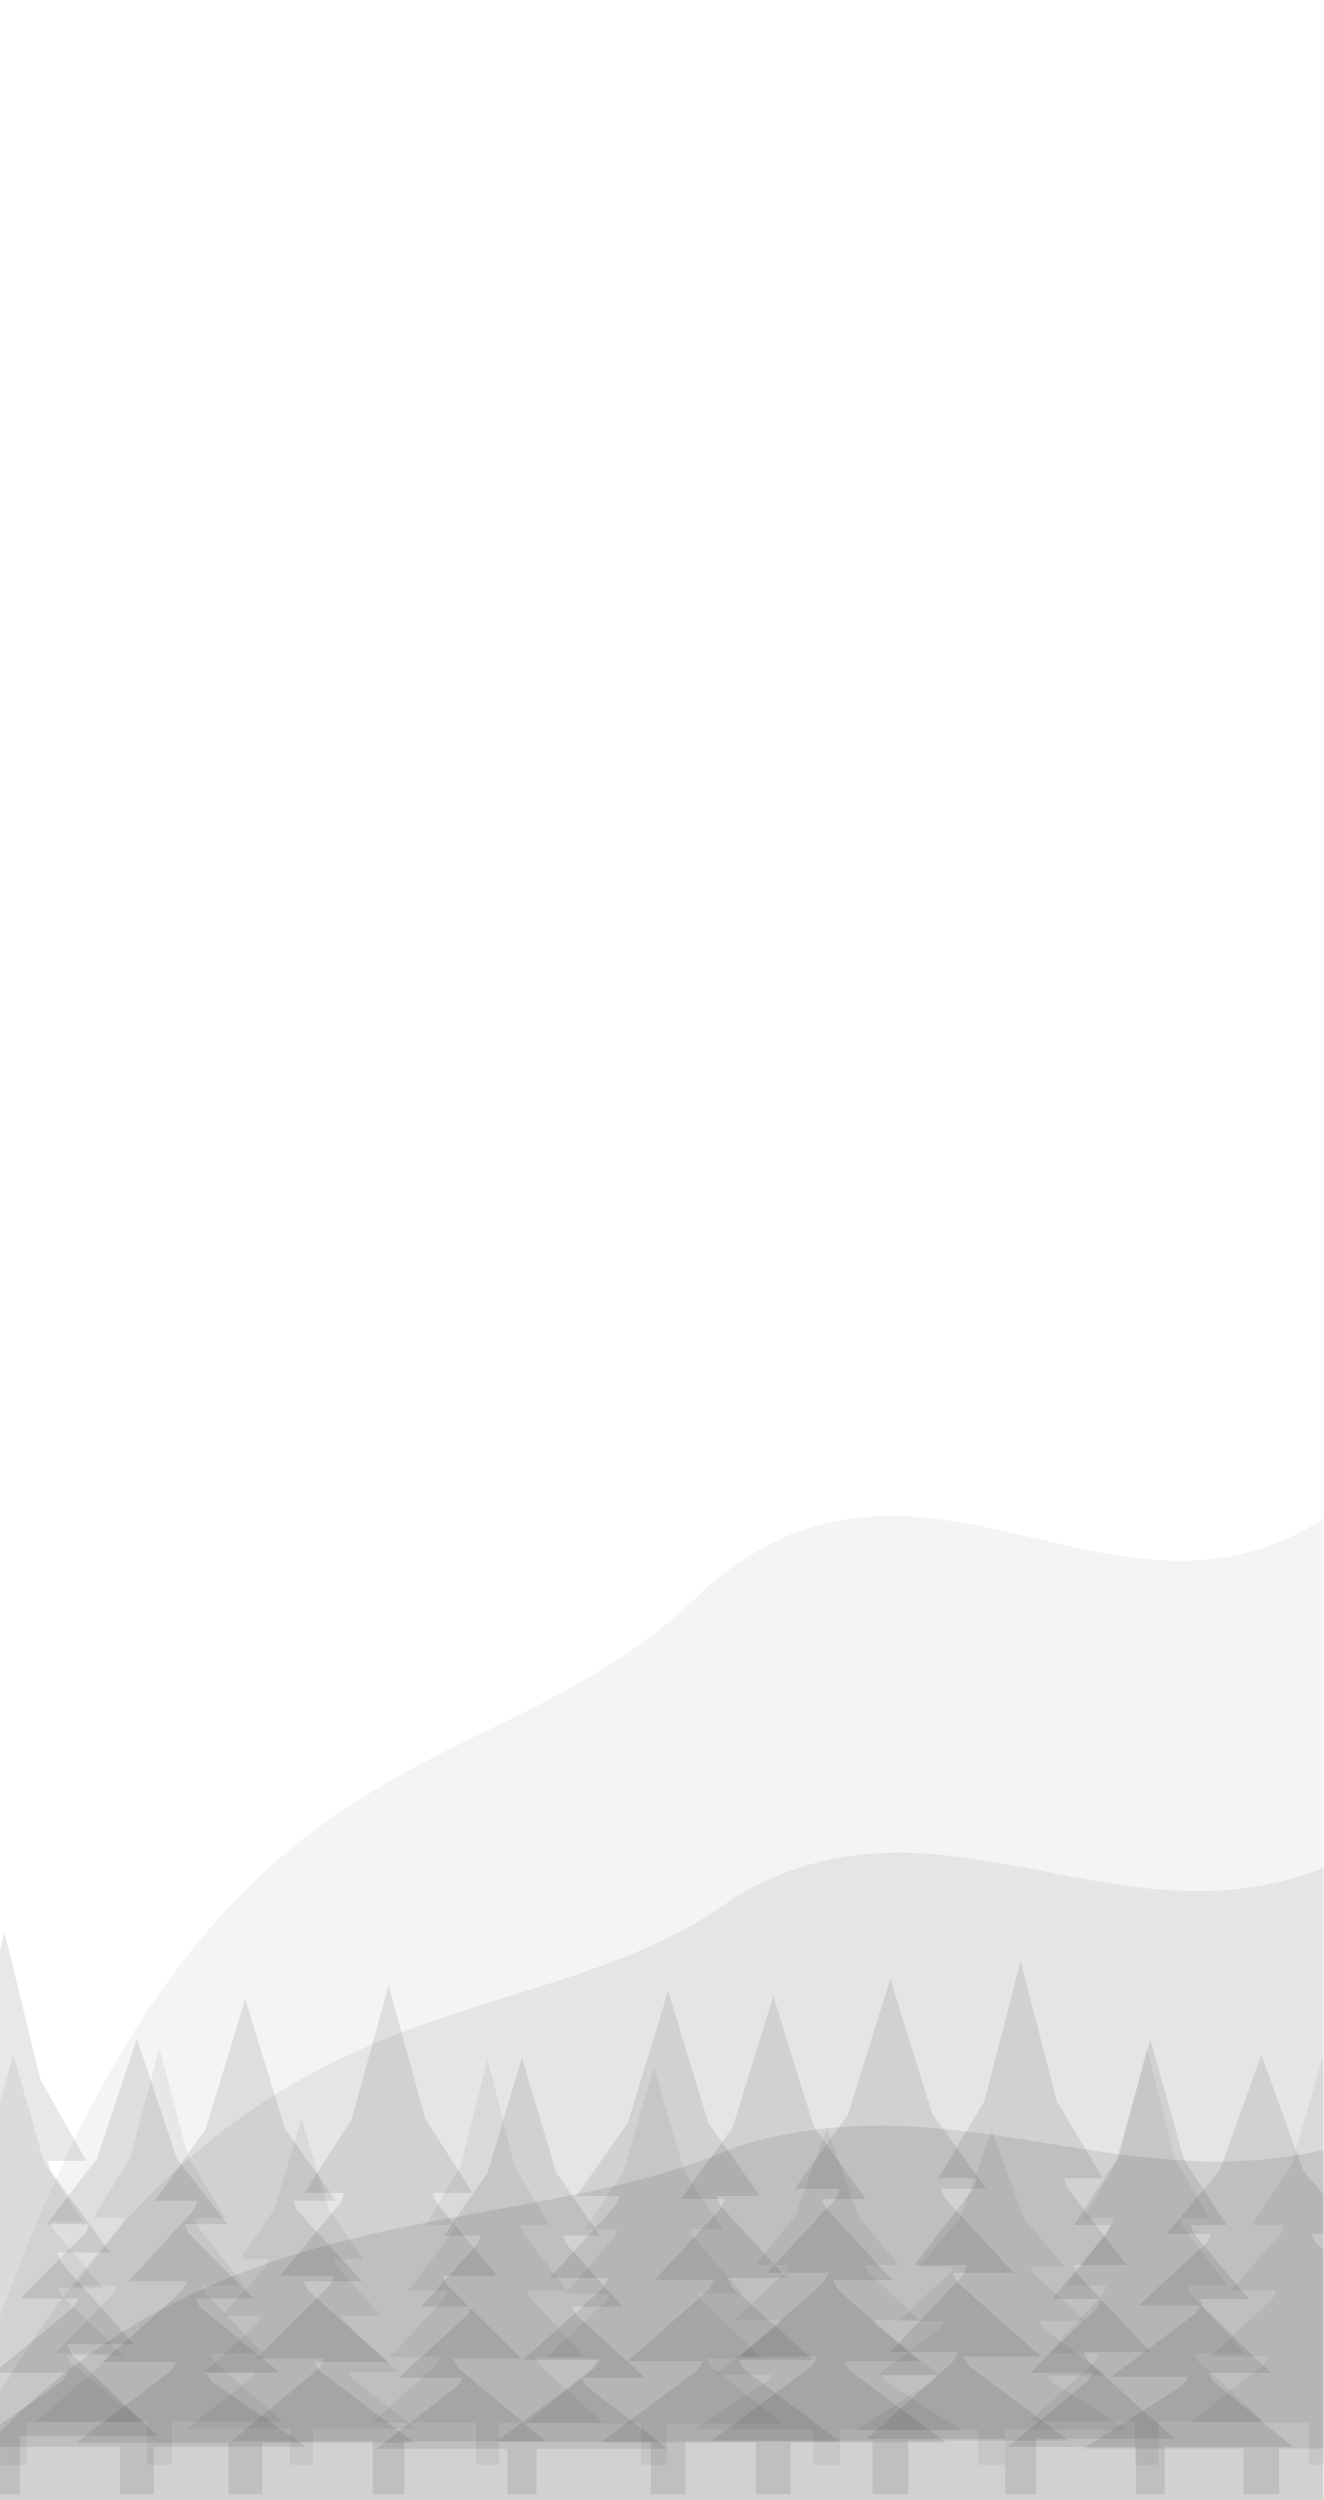
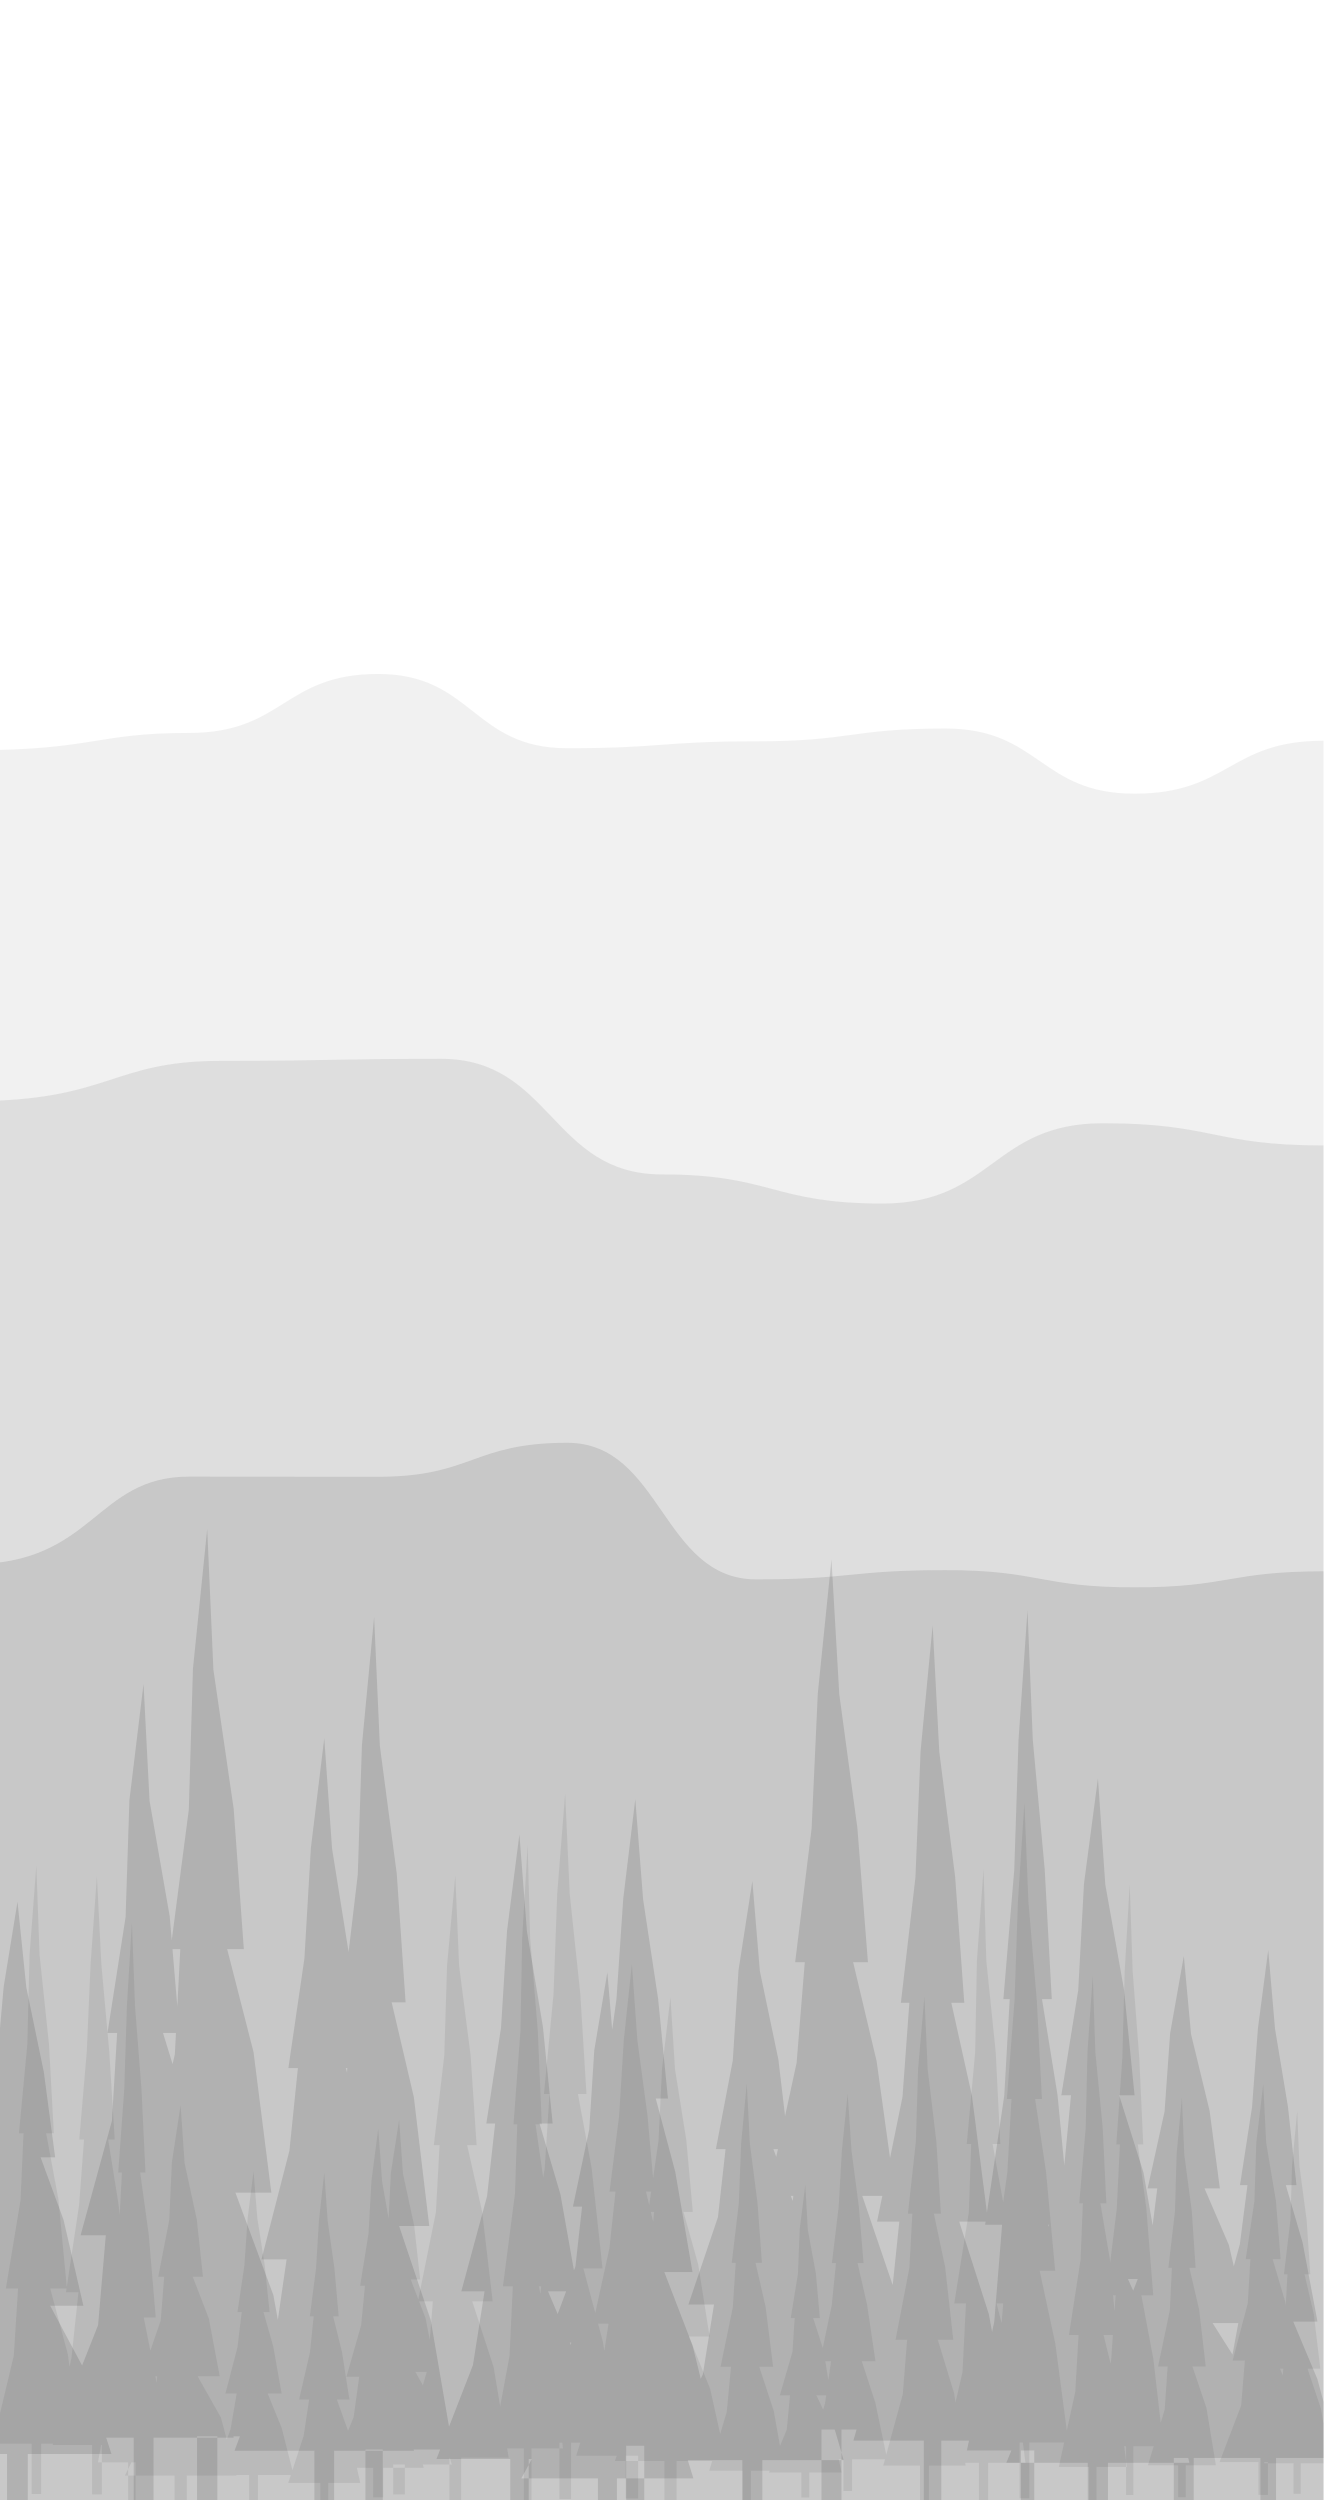
<svg xmlns="http://www.w3.org/2000/svg" viewBox="0 0 900 1700" width="900" height="1700" preserveAspectRatio="xMidYMax slice">
-   <path d="M -40,1700 C 120,1140 320,1240 480,1080 C 640,940 780,1160 940,1000 L 940,1700 Z" fill="#161616" fill-opacity="0.05" />
-   <path d="M -40,1700 C 150,1320 350,1400 500,1290 C 650,1200 780,1350 940,1250 L 940,1700 Z" fill="#161616" fill-opacity="0.07" />
-   <path d="M -40,1700 C 130,1480 340,1530 500,1460 C 660,1410 780,1510 940,1450 L 940,1700 Z" fill="#161616" fill-opacity="0.09" />
-   <g fill="#161616" fill-opacity="0.06">
-     <path d="M 0.3,1676.0 L 18.0,1676.0 L 18.0,1647.0 L 0.3,1647.0 Z M -79.1,1647.0 L -29.7,1606.6 L 9.1,1533.3 L 48.0,1606.6 L 97.4,1647.0 Z M -65.4,1601.5 L -23.7,1561.1 L 9.1,1487.8 L 41.9,1561.1 L 83.7,1601.5 Z M -51.7,1556.0 L -17.6,1515.6 L 9.1,1442.3 L 35.9,1515.6 L 70.0,1556.0 Z M -38.1,1510.5 L -11.6,1470.2 L 9.1,1396.8 L 29.9,1470.2 L 56.3,1510.5 Z" />
-     <path d="M 100.0,1676.0 L 116.8,1676.0 L 116.8,1646.6 L 100.0,1646.6 Z M 24.6,1646.6 L 71.5,1605.6 L 108.4,1531.2 L 145.2,1605.6 L 192.2,1646.6 Z M 37.6,1600.4 L 77.2,1559.5 L 108.4,1485.1 L 139.5,1559.5 L 179.2,1600.4 Z M 50.6,1554.3 L 82.9,1513.3 L 108.4,1438.9 L 133.8,1513.3 L 166.2,1554.3 Z M 63.5,1508.1 L 88.6,1467.2 L 108.4,1392.8 L 128.1,1467.2 L 153.2,1508.1 Z" />
-     <path d="M 197.2,1676.0 L 212.8,1676.0 L 212.8,1651.5 L 197.2,1651.5 Z M 127.0,1651.5 L 170.7,1617.4 L 205.0,1555.4 L 239.3,1617.4 L 283.0,1651.5 Z M 139.1,1613.1 L 176.0,1579.0 L 205.0,1517.0 L 234.0,1579.0 L 270.9,1613.1 Z M 151.2,1574.6 L 181.3,1540.6 L 205.0,1478.6 L 228.7,1540.6 L 258.8,1574.6 Z M 163.3,1536.2 L 186.7,1502.1 L 205.0,1440.2 L 223.4,1502.1 L 246.7,1536.2 Z" />
-     <path d="M 323.7,1676.0 L 339.4,1676.0 L 339.4,1647.4 L 323.7,1647.4 Z M 253.2,1647.4 L 297.1,1607.6 L 331.6,1535.3 L 366.0,1607.6 L 409.9,1647.4 Z M 265.4,1602.6 L 302.4,1562.8 L 331.6,1490.5 L 360.7,1562.8 L 397.8,1602.6 Z M 277.5,1557.7 L 307.8,1518.0 L 331.6,1445.6 L 355.4,1518.0 L 385.6,1557.7 Z M 289.7,1512.9 L 313.1,1473.1 L 331.6,1400.8 L 350.0,1473.1 L 373.5,1512.9 Z" />
-     <path d="M 435.9,1676.0 L 453.4,1676.0 L 453.4,1647.9 L 435.9,1647.9 Z M 357.3,1647.9 L 406.2,1608.8 L 444.7,1537.7 L 483.1,1608.8 L 532.1,1647.9 Z M 370.8,1603.8 L 412.2,1564.7 L 444.7,1493.7 L 477.2,1564.7 L 518.6,1603.8 Z M 384.4,1559.8 L 418.1,1520.7 L 444.7,1449.6 L 471.2,1520.7 L 505.0,1559.8 Z M 397.9,1515.7 L 424.1,1476.6 L 444.7,1405.6 L 465.3,1476.6 L 491.5,1515.7 Z" />
-     <path d="M 553.2,1676.0 L 571.4,1676.0 L 571.4,1652.2 L 553.2,1652.2 Z M 471.6,1652.2 L 522.4,1619.0 L 562.3,1558.8 L 602.2,1619.0 L 653.0,1652.2 Z M 485.7,1614.8 L 528.6,1581.7 L 562.3,1521.5 L 596.0,1581.7 L 638.9,1614.8 Z M 499.7,1577.5 L 534.8,1544.4 L 562.3,1484.1 L 589.8,1544.4 L 624.9,1577.5 Z M 513.8,1540.1 L 540.9,1507.0 L 562.3,1446.8 L 583.6,1507.0 L 610.8,1540.1 Z" />
-     <path d="M 665.2,1676.0 L 683.6,1676.0 L 683.6,1652.4 L 665.2,1652.4 Z M 582.1,1652.4 L 633.8,1619.5 L 674.4,1559.7 L 715.0,1619.5 L 766.8,1652.4 Z M 596.4,1615.3 L 640.1,1582.5 L 674.4,1522.7 L 708.7,1582.5 L 752.4,1615.3 Z M 610.7,1578.3 L 646.4,1545.4 L 674.4,1485.7 L 702.4,1545.4 L 738.1,1578.3 Z M 625.0,1541.2 L 652.7,1508.4 L 674.4,1448.6 L 696.1,1508.4 L 723.8,1541.2 Z" />
-     <path d="M 771.8,1676.0 L 787.7,1676.0 L 787.7,1646.5 L 771.8,1646.5 Z M 700.4,1646.5 L 744.9,1605.6 L 779.8,1531.1 L 814.7,1605.6 L 859.1,1646.5 Z M 712.7,1600.4 L 750.3,1559.4 L 779.8,1485.0 L 809.2,1559.4 L 846.8,1600.4 Z M 725.0,1554.2 L 755.7,1513.3 L 779.8,1438.8 L 803.8,1513.3 L 834.5,1554.2 Z M 737.3,1508.1 L 761.1,1467.1 L 779.8,1392.6 L 798.4,1467.1 L 822.2,1508.1 Z" />
-     <path d="M 890.1,1676.0 L 908.0,1676.0 L 908.0,1647.4 L 890.1,1647.4 Z M 809.4,1647.4 L 859.6,1607.6 L 899.0,1535.2 L 938.5,1607.6 L 988.7,1647.4 Z M 823.3,1602.5 L 865.7,1562.7 L 899.0,1490.3 L 932.4,1562.7 L 974.8,1602.5 Z M 837.2,1557.6 L 871.8,1517.8 L 899.0,1445.5 L 926.2,1517.8 L 960.9,1557.6 Z M 851.1,1512.8 L 877.9,1473.0 L 899.0,1400.6 L 920.1,1473.0 L 947.0,1512.8 Z" />
-   </g>
-   <g fill="#161616" fill-opacity="0.1">
-     <path d="M -7.4,1696.0 L 13.4,1696.0 L 13.4,1656.3 L -7.4,1656.3 Z M -101.0,1656.3 L -42.8,1601.0 L 3.0,1500.5 L 48.8,1601.0 L 107.0,1656.3 Z M -84.9,1594.0 L -35.7,1538.7 L 3.0,1438.3 L 41.7,1538.7 L 90.9,1594.0 Z M -68.8,1531.7 L -28.6,1476.4 L 3.0,1376.0 L 34.6,1476.4 L 74.8,1531.7 Z M -52.7,1469.4 L -21.5,1414.1 L 3.0,1313.7 L 27.5,1414.1 L 58.7,1469.4 Z" />
-     <path d="M 81.6,1696.0 L 104.6,1696.0 L 104.6,1663.8 L 81.6,1663.8 Z M -21.9,1663.8 L 42.5,1619.1 L 93.1,1537.8 L 143.7,1619.1 L 208.1,1663.8 Z M -4.1,1613.4 L 50.3,1568.7 L 93.1,1487.3 L 135.9,1568.7 L 190.3,1613.4 Z M 13.7,1563.0 L 58.2,1518.2 L 93.1,1436.9 L 128.0,1518.2 L 172.5,1563.0 Z M 31.6,1512.5 L 66.0,1467.8 L 93.1,1386.5 L 120.2,1467.8 L 154.6,1512.5 Z" />
-     <path d="M 155.3,1696.0 L 178.3,1696.0 L 178.3,1661.0 L 155.3,1661.0 Z M 51.9,1661.0 L 116.3,1612.3 L 166.8,1523.9 L 217.4,1612.3 L 281.7,1661.0 Z M 69.7,1606.2 L 124.1,1557.5 L 166.8,1469.0 L 209.5,1557.5 L 263.9,1606.2 Z M 87.5,1551.3 L 131.9,1502.6 L 166.8,1414.2 L 201.7,1502.6 L 246.1,1551.3 Z M 105.3,1496.5 L 139.8,1447.8 L 166.8,1359.3 L 193.9,1447.8 L 228.3,1496.5 Z" />
-     <path d="M 253.5,1696.0 L 274.9,1696.0 L 274.9,1660.1 L 253.5,1660.1 Z M 157.4,1660.1 L 217.2,1610.1 L 264.2,1519.3 L 311.2,1610.1 L 371.1,1660.1 Z M 173.9,1603.8 L 224.5,1553.8 L 264.2,1463.0 L 303.9,1553.8 L 354.5,1603.8 Z M 190.5,1547.5 L 231.8,1497.5 L 264.2,1406.7 L 296.6,1497.5 L 337.9,1547.5 Z M 207.0,1491.2 L 239.1,1441.2 L 264.2,1350.4 L 289.4,1441.2 L 321.4,1491.2 Z" />
-     <path d="M 345.0,1696.0 L 364.8,1696.0 L 364.8,1665.2 L 345.0,1665.2 Z M 255.8,1665.2 L 311.3,1622.3 L 354.9,1544.4 L 398.5,1622.3 L 453.9,1665.2 Z M 271.2,1616.8 L 318.0,1574.0 L 354.9,1496.0 L 391.7,1574.0 L 438.6,1616.8 Z M 286.5,1568.5 L 324.8,1525.7 L 354.9,1447.7 L 384.9,1525.7 L 423.2,1568.5 Z M 301.9,1520.2 L 331.6,1477.3 L 354.9,1399.4 L 378.2,1477.3 L 407.9,1520.2 Z" />
-     <path d="M 442.6,1696.0 L 466.0,1696.0 L 466.0,1660.4 L 442.6,1660.4 Z M 337.4,1660.4 L 402.9,1611.0 L 454.3,1521.2 L 505.7,1611.0 L 571.1,1660.4 Z M 355.5,1604.7 L 410.8,1555.3 L 454.3,1465.4 L 497.7,1555.3 L 553.0,1604.7 Z M 373.7,1549.0 L 418.8,1499.6 L 454.3,1409.7 L 489.7,1499.6 L 534.9,1549.0 Z M 391.8,1493.3 L 426.8,1443.9 L 454.3,1354.0 L 481.8,1443.9 L 516.8,1493.3 Z" />
-     <path d="M 514.1,1696.0 L 537.6,1696.0 L 537.6,1660.8 L 514.1,1660.8 Z M 408.5,1660.8 L 474.3,1611.9 L 525.9,1522.9 L 577.5,1611.9 L 643.2,1660.8 Z M 426.7,1605.6 L 482.3,1556.7 L 525.9,1467.7 L 569.5,1556.7 L 625.0,1605.6 Z M 444.9,1550.5 L 490.3,1501.5 L 525.9,1412.6 L 561.5,1501.5 L 606.8,1550.5 Z M 463.1,1495.3 L 498.3,1446.4 L 525.9,1357.4 L 553.5,1446.4 L 588.7,1495.3 Z" />
-     <path d="M 593.3,1696.0 L 617.6,1696.0 L 617.6,1659.6 L 593.3,1659.6 Z M 484.0,1659.6 L 552.0,1608.9 L 605.4,1516.8 L 658.8,1608.9 L 726.8,1659.6 Z M 502.8,1602.5 L 560.3,1551.8 L 605.4,1459.7 L 650.6,1551.8 L 708.0,1602.5 Z M 521.6,1545.4 L 568.6,1494.7 L 605.4,1402.6 L 642.3,1494.7 L 689.2,1545.4 Z M 540.5,1488.3 L 576.8,1437.6 L 605.4,1345.6 L 634.0,1437.6 L 670.4,1488.3 Z" />
-     <path d="M 683.5,1696.0 L 704.5,1696.0 L 704.5,1658.3 L 683.5,1658.3 Z M 589.4,1658.3 L 648.0,1605.9 L 694.0,1510.7 L 740.1,1605.9 L 798.7,1658.3 Z M 605.6,1599.3 L 655.1,1546.9 L 694.0,1451.7 L 732.9,1546.9 L 782.4,1599.3 Z M 621.8,1540.2 L 662.2,1487.9 L 694.0,1392.6 L 725.8,1487.9 L 766.2,1540.2 Z M 638.0,1481.2 L 669.4,1428.8 L 694.0,1333.6 L 718.6,1428.8 L 750.0,1481.2 Z" />
-     <path d="M 772.6,1696.0 L 792.0,1696.0 L 792.0,1663.9 L 772.6,1663.9 Z M 685.3,1663.9 L 739.6,1619.3 L 782.3,1538.1 L 824.9,1619.3 L 879.2,1663.9 Z M 700.3,1613.6 L 746.2,1569.0 L 782.3,1487.8 L 818.3,1569.0 L 864.2,1613.6 Z M 715.3,1563.3 L 752.8,1518.7 L 782.3,1437.5 L 811.7,1518.7 L 849.2,1563.3 Z M 730.4,1513.0 L 759.4,1468.4 L 782.3,1387.2 L 805.1,1468.4 L 834.1,1513.0 Z" />
-     <path d="M 845.6,1696.0 L 869.8,1696.0 L 869.8,1665.0 L 845.6,1665.0 Z M 736.8,1665.0 L 804.5,1621.8 L 857.7,1543.4 L 910.9,1621.8 L 978.6,1665.0 Z M 755.6,1616.3 L 812.8,1573.2 L 857.7,1494.8 L 902.7,1573.2 L 959.9,1616.3 Z M 774.3,1567.7 L 821.0,1524.6 L 857.7,1446.1 L 894.4,1524.6 L 941.1,1567.7 Z M 793.1,1519.1 L 829.3,1476.0 L 857.7,1397.5 L 886.2,1476.0 L 922.4,1519.1 Z" />
-   </g>
+   <path d="M -20,1720.0 L -20,510.2 C 64.3,510.2 64.3,498.4 128.6,498.4 C 192.9,498.4 192.9,458.3 257.1,458.3 C 321.4,458.3 321.4,508.8 385.7,508.8 C 450.0,508.8 450.0,504.1 514.3,504.1 C 578.6,504.1 578.6,495.4 642.9,495.4 C 707.1,495.4 707.1,539.7 771.4,539.7 C 835.7,539.7 835.7,503.7 900.0,503.7 L 920.0,1720.0 Z" fill="#161616" fill-opacity="0.06" />
+   <path d="M -20,1720.0 L -20,748.8 C 75.0,748.8 75.0,721.4 150.0,721.4 C 225.0,721.4 225.0,720.0 300.0,720.0 C 375.0,720.0 375.0,798.6 450.0,798.6 C 525.0,798.6 525.0,818.4 600.0,818.4 C 675.0,818.4 675.0,763.8 750.0,763.8 C 825.0,763.8 825.0,778.9 900.0,778.9 L 920.0,1720.0 Z" fill="#161616" fill-opacity="0.085" />
+   <path d="M -20,1720.0 L -20,1063.7 C 64.3,1063.7 64.3,1004.1 128.6,1004.1 C 192.9,1004.1 192.9,1004.2 257.1,1004.2 C 321.4,1004.2 321.4,981.1 385.7,981.1 C 450.0,981.1 450.0,1074.0 514.3,1074.0 C 578.6,1074.0 578.6,1067.7 642.9,1067.7 C 707.1,1067.7 707.1,1079.4 771.4,1079.4 C 835.7,1079.4 835.7,1068.5 900.0,1068.5 L 920.0,1720.0 Z" fill="#161616" fill-opacity="0.11" />
+   <path d="M 21.5,1695.9 L 28.0,1695.9 L 28.0,1661.7 L 21.5,1661.7 Z M -4.9,1661.7 L 9.4,1601.8 L 13.3,1540.1 L 24.7,1479.7 L 30.1,1541.1 L 46.1,1600.8 L 54.4,1661.7 Z M 4.0,1556.2 L 14.0,1495.9 L 16.7,1434.7 L 24.7,1374.2 L 28.5,1435.2 L 39.7,1495.4 L 45.5,1556.2 Z M 12.9,1450.6 L 18.6,1390.1 L 20.1,1329.3 L 24.7,1268.6 L 26.9,1329.4 L 33.3,1389.9 L 36.6,1450.6 Z M 62.6,1696.2 L 69.3,1696.2 L 69.3,1662.6 L 62.6,1662.6 Z M 35.9,1662.6 L 48.6,1603.4 L 55.0,1543.1 L 65.9,1483.5 L 73.3,1543.7 L 86.9,1602.8 L 96.0,1662.6 Z M 44.9,1558.7 L 53.8,1499.3 L 58.3,1439.3 L 65.9,1379.6 L 71.1,1439.6 L 80.6,1499.0 L 87.0,1558.7 Z M 53.9,1454.9 L 59.0,1395.2 L 61.6,1335.4 L 65.9,1275.8 L 68.9,1335.5 L 74.3,1395.1 L 78.0,1454.9 Z M 87.1,1706.3 L 92.2,1706.3 L 92.2,1674.4 L 87.1,1674.4 Z M 66.6,1674.4 L 76.8,1618.1 L 81.1,1561.0 L 89.7,1504.5 L 94.9,1561.5 L 106.0,1617.6 L 112.8,1674.4 Z M 73.5,1575.9 L 80.7,1519.4 L 83.7,1462.6 L 89.7,1406.0 L 93.3,1462.8 L 101.1,1519.2 L 105.9,1575.9 Z M 80.4,1477.3 L 84.5,1420.8 L 86.3,1364.1 L 89.7,1307.5 L 91.8,1364.2 L 96.2,1420.7 L 98.9,1477.3 Z M 118.7,1705.3 L 127.0,1705.3 L 127.0,1683.4 L 118.7,1683.4 Z M 84.9,1683.4 L 103.3,1646.4 L 108.2,1605.0 L 122.8,1566.8 L 129.7,1607.6 L 150.2,1643.9 L 160.8,1683.4 Z M 96.3,1615.8 L 109.3,1577.9 L 112.5,1537.7 L 122.8,1499.2 L 127.5,1539.0 L 142.0,1576.6 L 149.4,1615.8 Z M 107.6,1548.2 L 115.1,1509.6 L 116.9,1470.3 L 122.8,1431.6 L 125.5,1470.8 L 133.8,1509.2 L 138.0,1548.2 Z M 169.4,1701.0 L 175.4,1701.0 L 175.4,1683.0 L 169.4,1683.0 Z M 145.1,1683.0 L 156.8,1651.9 L 162.4,1619.0 L 172.4,1587.4 L 178.9,1620.0 L 191.5,1650.9 L 199.7,1683.0 Z M 153.3,1627.6 L 161.5,1596.1 L 165.4,1563.7 L 172.4,1532.0 L 176.9,1564.2 L 185.8,1595.6 L 191.5,1627.6 Z M 161.5,1572.2 L 166.2,1540.4 L 168.4,1508.4 L 172.4,1476.6 L 175.0,1508.6 L 180.0,1540.3 L 183.3,1572.2 Z M 217.8,1706.7 L 223.2,1706.7 L 223.2,1688.4 L 217.8,1688.4 Z M 196.0,1688.4 L 206.5,1656.4 L 211.5,1623.1 L 220.5,1590.7 L 226.3,1623.9 L 237.6,1655.6 L 245.0,1688.4 Z M 203.4,1631.7 L 210.8,1599.5 L 214.2,1566.5 L 220.5,1534.1 L 224.5,1566.9 L 232.5,1599.1 L 237.6,1631.7 Z M 210.7,1575.1 L 214.9,1542.6 L 216.9,1509.9 L 220.5,1477.4 L 222.8,1510.1 L 227.4,1542.5 L 230.3,1575.1 Z M 253.8,1698.2 L 260.6,1698.2 L 260.6,1678.1 L 253.8,1678.1 Z M 226.4,1678.1 L 240.5,1643.6 L 245.6,1606.5 L 257.2,1571.3 L 263.7,1608.0 L 279.1,1642.1 L 288.1,1678.1 Z M 235.6,1616.2 L 245.6,1581.1 L 249.1,1544.8 L 257.2,1509.4 L 261.7,1545.6 L 272.6,1580.4 L 278.8,1616.2 Z M 244.9,1554.3 L 250.6,1518.8 L 252.6,1483.0 L 257.2,1447.5 L 259.8,1483.3 L 266.0,1518.6 L 269.6,1554.3 Z M 267.4,1696.2 L 275.3,1696.2 L 275.3,1675.9 L 267.4,1675.9 Z M 235.5,1675.9 L 252.7,1641.4 L 257.6,1602.9 L 271.4,1567.4 L 278.2,1605.3 L 297.1,1639.1 L 307.2,1675.9 Z M 246.3,1612.9 L 258.4,1577.7 L 261.7,1540.3 L 271.4,1504.5 L 276.0,1541.5 L 289.4,1576.5 L 296.5,1612.9 Z M 257.0,1550.0 L 264.0,1514.2 L 265.8,1477.6 L 271.4,1441.6 L 274.0,1478.0 L 281.7,1513.8 L 285.7,1550.0 Z M 305.6,1705.6 L 313.6,1705.6 L 313.6,1671.2 L 305.6,1671.2 Z M 273.3,1671.2 L 290.7,1611.2 L 295.6,1548.7 L 309.6,1488.0 L 316.3,1550.1 L 335.7,1609.8 L 345.9,1671.2 Z M 284.2,1564.9 L 296.4,1504.4 L 299.8,1442.6 L 309.6,1381.8 L 314.2,1443.4 L 327.8,1503.7 L 335.0,1564.9 Z M 295.0,1458.7 L 302.1,1397.8 L 304.0,1336.5 L 309.6,1275.5 L 312.2,1336.8 L 320.0,1397.6 L 324.1,1458.7 Z M 356.2,1700.6 L 361.4,1700.6 L 361.4,1664.9 L 356.2,1664.9 Z M 334.8,1664.9 L 346.5,1602.0 L 349.5,1538.1 L 358.8,1474.9 L 363.1,1538.7 L 376.1,1601.4 L 382.8,1664.9 Z M 342.0,1554.7 L 350.2,1491.6 L 352.3,1428.0 L 358.8,1364.7 L 361.8,1428.3 L 370.9,1491.3 L 375.6,1554.7 Z M 349.2,1444.5 L 353.9,1381.2 L 355.1,1317.8 L 358.8,1254.5 L 360.5,1317.9 L 365.7,1381.1 L 368.4,1444.5 Z M 380.4,1699.4 L 388.3,1699.4 L 388.3,1661.0 L 380.4,1661.0 Z M 348.1,1661.0 L 364.4,1593.6 L 370.8,1524.5 L 384.3,1456.6 L 392.2,1525.5 L 410.0,1592.6 L 420.5,1661.0 Z M 359.0,1542.5 L 370.4,1474.7 L 374.8,1406.1 L 384.3,1338.1 L 389.8,1406.6 L 402.3,1474.2 L 409.7,1542.5 Z M 369.9,1423.9 L 376.4,1355.9 L 378.9,1287.7 L 384.3,1219.6 L 387.4,1287.8 L 394.6,1355.8 L 398.8,1423.9 Z M 425.5,1699.0 L 433.9,1699.0 L 433.9,1669.9 L 425.5,1669.9 Z M 391.8,1669.9 L 407.8,1619.1 L 415.9,1566.4 L 429.7,1515.1 L 439.0,1567.5 L 456.2,1618.0 L 467.6,1669.9 Z M 403.2,1580.1 L 414.4,1528.9 L 420.0,1476.8 L 429.7,1425.3 L 436.2,1477.3 L 448.3,1528.4 L 456.3,1580.1 Z M 414.5,1490.3 L 421.0,1438.9 L 424.2,1387.1 L 429.7,1335.6 L 433.4,1387.3 L 440.3,1438.7 L 444.9,1490.3 Z M 451.8,1700.9 L 460.1,1700.9 L 460.1,1673.5 L 451.8,1673.5 Z M 418.1,1673.5 L 435.4,1626.1 L 441.6,1575.7 L 455.9,1527.5 L 463.8,1577.4 L 482.9,1624.4 L 493.8,1673.5 Z M 429.4,1588.8 L 441.6,1540.7 L 445.9,1491.2 L 455.9,1442.8 L 461.4,1492.1 L 474.8,1539.9 L 482.5,1588.8 Z M 440.8,1504.1 L 447.8,1455.6 L 450.2,1406.7 L 455.9,1358.1 L 459.0,1407.0 L 466.7,1455.4 L 471.1,1504.1 Z M 505.0,1703.0 L 510.6,1703.0 L 510.6,1680.1 L 505.0,1680.1 Z M 482.3,1680.1 L 494.2,1640.1 L 498.1,1598.6 L 507.8,1558.2 L 513.0,1599.5 L 526.1,1639.2 L 533.4,1680.1 Z M 490.0,1609.4 L 498.3,1569.1 L 501.0,1528.0 L 507.8,1487.5 L 511.4,1528.5 L 520.6,1568.6 L 525.7,1609.4 Z M 497.6,1538.7 L 502.4,1498.2 L 504.0,1457.4 L 507.8,1416.8 L 509.9,1457.6 L 515.1,1498.0 L 518.1,1538.7 Z M 544.9,1698.3 L 550.3,1698.3 L 550.3,1681.3 L 544.9,1681.3 Z M 522.9,1681.3 L 535.0,1652.2 L 538.0,1620.6 L 547.6,1590.8 L 551.9,1622.0 L 565.5,1650.7 L 572.3,1681.3 Z M 530.3,1628.8 L 538.9,1599.2 L 540.9,1568.3 L 547.6,1538.3 L 550.6,1569.0 L 560.1,1598.5 L 564.9,1628.8 Z M 537.7,1576.3 L 542.6,1546.3 L 543.8,1515.9 L 547.6,1485.8 L 549.3,1516.2 L 554.8,1546.1 L 557.5,1576.3 Z M 573.5,1693.9 L 579.4,1693.9 L 579.4,1672.3 L 573.5,1672.3 Z M 549.5,1672.3 L 561.0,1634.5 L 566.6,1595.4 L 576.4,1557.3 L 582.9,1596.2 L 595.2,1633.7 L 603.3,1672.3 Z M 557.6,1605.6 L 565.6,1567.5 L 569.5,1528.8 L 576.4,1490.6 L 580.9,1529.2 L 589.6,1567.1 L 595.3,1605.6 Z M 565.7,1538.9 L 570.3,1500.6 L 572.5,1462.2 L 576.4,1423.9 L 579.0,1462.3 L 584.0,1500.5 L 587.2,1538.9 Z M 625.6,1704.3 L 631.7,1704.3 L 631.7,1676.6 L 625.6,1676.6 Z M 600.6,1676.6 L 613.9,1628.1 L 617.9,1577.9 L 628.6,1528.9 L 634.0,1578.9 L 648.7,1627.1 L 656.6,1676.6 Z M 609.0,1591.0 L 618.4,1542.1 L 621.1,1492.4 L 628.6,1443.3 L 632.4,1492.9 L 642.7,1541.6 L 648.2,1591.0 Z M 617.4,1505.3 L 622.8,1456.2 L 624.3,1406.9 L 628.6,1357.7 L 630.8,1407.0 L 636.7,1456.1 L 639.8,1505.3 Z M 665.7,1709.8 L 671.9,1709.8 L 671.9,1674.7 L 665.7,1674.7 Z M 640.3,1674.7 L 654.5,1613.1 L 657.7,1549.9 L 668.8,1487.8 L 673.6,1550.8 L 689.5,1612.2 L 697.3,1674.7 Z M 648.9,1566.3 L 658.8,1504.4 L 661.0,1441.6 L 668.8,1379.4 L 672.1,1442.1 L 683.3,1503.9 L 688.8,1566.3 Z M 657.4,1457.9 L 663.1,1395.7 L 664.3,1333.3 L 668.8,1271.0 L 670.7,1333.4 L 677.1,1395.6 L 680.2,1457.9 Z M 693.3,1698.8 L 699.9,1698.8 L 699.9,1660.9 L 693.3,1660.9 Z M 666.7,1660.9 L 679.9,1594.3 L 685.5,1526.5 L 696.6,1459.5 L 703.3,1527.1 L 717.6,1593.6 L 726.5,1660.9 Z M 675.7,1544.1 L 685.0,1477.2 L 688.8,1409.8 L 696.6,1342.7 L 701.3,1410.1 L 711.3,1476.9 L 717.5,1544.1 Z M 684.7,1427.3 L 689.9,1360.2 L 692.2,1293.0 L 696.6,1225.9 L 699.3,1293.1 L 705.0,1360.1 L 708.5,1427.3 Z M 740.6,1706.5 L 745.6,1706.5 L 745.6,1677.5 L 740.6,1677.5 Z M 720.0,1677.5 L 731.2,1626.5 L 734.2,1574.2 L 743.1,1522.9 L 747.3,1574.9 L 759.7,1625.8 L 766.2,1677.5 Z M 726.9,1587.8 L 734.8,1536.6 L 736.9,1484.7 L 743.1,1433.3 L 746.0,1485.0 L 754.7,1536.2 L 759.3,1587.8 Z M 733.9,1498.2 L 738.3,1446.7 L 739.5,1395.1 L 743.1,1343.6 L 744.8,1395.2 L 749.8,1446.6 L 752.3,1498.2 Z M 765.7,1696.6 L 770.7,1696.6 L 770.7,1663.4 L 765.7,1663.4 Z M 745.4,1663.4 L 755.6,1604.8 L 759.7,1545.3 L 768.2,1486.5 L 773.3,1545.8 L 784.3,1604.3 L 791.1,1663.4 Z M 752.2,1560.8 L 759.4,1502.0 L 762.3,1442.8 L 768.2,1383.9 L 771.7,1443.0 L 779.5,1501.8 L 784.2,1560.8 Z M 759.1,1458.2 L 763.2,1399.3 L 764.8,1340.2 L 768.2,1281.3 L 770.2,1340.3 L 774.7,1399.2 L 777.4,1458.2 Z M 801.2,1698.1 L 806.3,1698.1 L 806.3,1676.4 L 801.2,1676.4 Z M 780.6,1676.4 L 792.0,1638.5 L 794.7,1598.9 L 803.7,1560.6 L 807.7,1599.9 L 820.4,1637.5 L 826.8,1676.4 Z M 787.5,1609.2 L 795.5,1571.0 L 797.4,1532.0 L 803.7,1493.5 L 806.5,1532.4 L 815.4,1570.5 L 819.9,1609.2 Z M 794.5,1542.1 L 799.0,1503.7 L 800.1,1464.9 L 803.7,1426.4 L 805.3,1465.1 L 810.4,1503.5 L 813.0,1542.1 Z M 855.7,1696.5 L 862.2,1696.5 L 862.2,1674.2 L 855.7,1674.2 Z M 829.3,1674.2 L 844.0,1635.7 L 847.4,1594.5 L 859.0,1555.3 L 864.1,1596.1 L 880.4,1634.1 L 888.6,1674.2 Z M 838.2,1605.2 L 848.5,1566.2 L 850.9,1525.7 L 859.0,1486.3 L 862.5,1526.5 L 874.0,1565.4 L 879.7,1605.2 Z M 847.1,1536.2 L 853.0,1496.8 L 854.3,1456.9 L 859.0,1417.3 L 861.0,1457.1 L 867.6,1496.5 L 870.8,1536.2 Z M 879.6,1695.8 L 884.5,1695.8 L 884.5,1675.0 L 879.6,1675.0 Z M 859.6,1675.0 L 870.5,1638.8 L 873.4,1600.9 L 882.1,1564.2 L 886.1,1601.8 L 898.2,1637.8 L 904.5,1675.0 Z M 866.3,1610.7 L 874.0,1574.1 L 876.0,1536.7 L 882.1,1499.9 L 884.9,1537.2 L 893.4,1573.7 L 897.8,1610.7 Z M 873.1,1546.5 L 877.5,1509.6 L 878.6,1472.5 L 882.1,1435.6 L 883.6,1472.7 L 888.5,1509.5 L 891.0,1546.5 Z" fill="#161616" fill-opacity="0.075" />
+   <path d="M 4.8,1701.3 L 18.9,1701.3 L 18.9,1668.7 L 4.8,1668.7 Z M -52.1,1668.7 L -24.8,1612.9 L -11.5,1552.0 L 11.9,1494.9 L 27.2,1555.0 L 56.6,1610.0 L 75.8,1668.7 Z M -32.9,1567.9 L -13.7,1511.0 L -4.6,1451.6 L 11.9,1394.0 L 22.5,1453.1 L 43.2,1509.5 L 56.7,1567.9 Z M -13.7,1467.0 L -2.7,1409.5 L 2.5,1351.0 L 11.9,1293.2 L 17.9,1351.5 L 29.8,1409.0 L 37.5,1467.0 Z M 90.9,1702.2 L 104.4,1702.2 L 104.4,1657.6 L 90.9,1657.6 Z M 36.4,1657.6 L 66.7,1581.1 L 73.8,1498.5 L 97.6,1420.3 L 108.2,1502.0 L 141.9,1577.6 L 158.9,1657.6 Z M 54.8,1520.0 L 76.1,1442.2 L 80.9,1361.4 L 97.6,1282.7 L 104.9,1363.1 L 128.7,1440.5 L 140.5,1520.0 Z M 73.1,1382.4 L 85.4,1303.7 L 88.0,1224.1 L 97.6,1145.1 L 101.7,1224.6 L 115.4,1303.1 L 122.1,1382.4 Z M 134.0,1710.3 L 147.8,1710.3 L 147.8,1656.7 L 134.0,1656.7 Z M 78.6,1656.7 L 109.3,1563.7 L 116.6,1465.5 L 140.9,1371.1 L 151.7,1468.4 L 185.9,1560.7 L 203.2,1656.7 Z M 97.3,1491.0 L 118.9,1396.9 L 123.9,1300.2 L 140.9,1205.4 L 148.4,1301.7 L 172.4,1395.4 L 184.5,1491.0 Z M 116.0,1325.4 L 128.4,1230.5 L 131.2,1134.8 L 140.9,1039.7 L 145.1,1135.3 L 158.9,1230.0 L 165.8,1325.4 Z M 213.8,1708.6 L 227.2,1708.6 L 227.2,1666.5 L 213.8,1666.5 Z M 159.5,1666.5 L 186.6,1593.6 L 197.8,1516.3 L 220.5,1442.2 L 234.1,1518.8 L 263.5,1591.1 L 281.5,1666.5 Z M 177.8,1536.4 L 196.8,1462.5 L 204.6,1386.5 L 220.5,1312.1 L 229.9,1387.8 L 250.7,1461.3 L 263.2,1536.4 Z M 196.1,1406.3 L 207.0,1331.8 L 211.4,1256.6 L 220.5,1182.0 L 225.8,1257.1 L 237.7,1331.4 L 244.9,1406.3 Z M 248.5,1714.9 L 260.3,1714.9 L 260.3,1665.7 L 248.5,1665.7 Z M 200.8,1665.7 L 226.6,1579.9 L 233.7,1490.4 L 254.4,1403.6 L 264.3,1492.6 L 292.9,1577.7 L 308.0,1665.7 Z M 216.9,1513.7 L 235.0,1427.1 L 239.9,1338.7 L 254.4,1251.6 L 261.2,1339.7 L 281.4,1426.0 L 291.9,1513.7 Z M 233.0,1361.6 L 243.3,1274.6 L 246.1,1186.8 L 254.4,1099.6 L 258.3,1187.2 L 269.8,1274.2 L 275.8,1361.6 Z M 347.0,1709.0 L 359.5,1709.0 L 359.5,1672.1 L 347.0,1672.1 Z M 296.8,1672.1 L 321.6,1608.3 L 332.3,1540.4 L 353.2,1475.5 L 366.1,1542.7 L 393.0,1606.0 L 409.7,1672.1 Z M 313.7,1558.1 L 331.2,1493.4 L 338.6,1426.7 L 353.2,1361.4 L 362.1,1427.8 L 381.1,1492.2 L 392.8,1558.1 Z M 330.7,1444.0 L 340.7,1378.8 L 344.8,1312.8 L 353.2,1247.4 L 358.3,1313.2 L 369.2,1378.4 L 375.8,1444.0 Z M 406.6,1715.2 L 419.5,1715.2 L 419.5,1685.3 L 406.6,1685.3 Z M 354.5,1685.3 L 381.8,1635.0 L 390.8,1578.1 L 413.0,1526.0 L 424.7,1582.0 L 454.8,1631.2 L 471.5,1685.3 Z M 372.0,1592.9 L 391.3,1541.2 L 397.4,1486.2 L 413.0,1433.6 L 421.0,1488.2 L 442.3,1539.3 L 454.0,1592.9 Z M 389.6,1500.5 L 400.7,1447.9 L 404.1,1394.2 L 413.0,1341.2 L 417.5,1394.8 L 429.8,1447.2 L 436.4,1500.5 Z M 425.8,1701.3 L 438.1,1701.3 L 438.1,1663.1 L 425.8,1663.1 Z M 376.3,1663.1 L 399.9,1596.6 L 411.6,1526.9 L 432.0,1459.6 L 445.5,1528.8 L 470.9,1594.8 L 487.7,1663.1 Z M 393.0,1545.0 L 409.6,1477.9 L 417.7,1409.1 L 432.0,1341.5 L 441.4,1410.0 L 459.2,1477.0 L 470.9,1545.0 Z M 409.7,1427.0 L 419.2,1359.4 L 423.8,1291.2 L 432.0,1223.4 L 437.3,1291.5 L 447.5,1359.1 L 454.2,1427.0 Z M 504.8,1707.1 L 518.4,1707.1 L 518.4,1672.9 L 504.8,1672.9 Z M 449.5,1672.9 L 477.9,1614.7 L 488.2,1550.4 L 511.6,1490.6 L 524.6,1554.0 L 555.7,1611.2 L 573.7,1672.9 Z M 468.1,1567.1 L 488.2,1507.7 L 495.2,1445.2 L 511.6,1384.9 L 520.5,1447.0 L 542.5,1505.9 L 555.1,1567.1 Z M 486.8,1461.4 L 498.3,1401.1 L 502.2,1339.7 L 511.6,1279.1 L 516.7,1340.3 L 529.3,1400.5 L 536.5,1461.4 Z M 558.6,1703.5 L 572.2,1703.5 L 572.2,1652.1 L 558.6,1652.1 Z M 503.5,1652.1 L 531.4,1562.4 L 542.3,1468.9 L 565.4,1378.2 L 578.8,1471.1 L 609.2,1560.2 L 627.3,1652.1 Z M 522.1,1493.2 L 541.7,1402.7 L 549.2,1310.3 L 565.4,1219.3 L 574.7,1311.4 L 596.1,1401.6 L 608.8,1493.2 Z M 540.7,1334.3 L 551.9,1243.3 L 556.1,1151.6 L 565.4,1060.4 L 570.7,1152.0 L 583.0,1242.9 L 590.2,1334.3 Z M 628.2,1707.8 L 640.1,1707.8 L 640.1,1659.6 L 628.2,1659.6 Z M 580.3,1659.6 L 604.8,1575.4 L 613.9,1488.0 L 634.2,1403.0 L 645.6,1489.9 L 672.4,1573.6 L 688.1,1659.6 Z M 596.4,1510.7 L 613.7,1425.9 L 620.0,1339.4 L 634.2,1254.1 L 642.1,1340.3 L 660.9,1425.0 L 671.9,1510.7 Z M 612.6,1361.9 L 622.5,1276.6 L 626.0,1190.7 L 634.2,1105.3 L 638.7,1191.1 L 649.5,1276.3 L 655.7,1361.9 Z M 694.2,1715.9 L 703.3,1715.9 L 703.3,1666.3 L 694.2,1666.3 Z M 657.5,1666.3 L 676.1,1578.8 L 683.3,1489.7 L 698.7,1401.7 L 707.6,1490.7 L 727.9,1577.8 L 739.9,1666.3 Z M 669.9,1512.8 L 682.9,1425.0 L 687.9,1336.4 L 698.7,1248.3 L 704.9,1336.9 L 719.1,1424.5 L 727.6,1512.8 Z M 682.3,1359.4 L 689.7,1271.4 L 692.6,1183.0 L 698.7,1094.9 L 702.3,1183.2 L 710.4,1271.2 L 715.2,1359.4 Z M 739.7,1715.1 L 753.4,1715.1 L 753.4,1674.7 L 739.7,1674.7 Z M 684.3,1674.7 L 712.9,1605.1 L 723.1,1530.3 L 746.6,1459.2 L 759.5,1533.3 L 790.8,1602.1 L 808.8,1674.7 Z M 703.0,1549.7 L 723.1,1479.0 L 730.1,1405.7 L 746.6,1334.3 L 755.5,1407.2 L 777.6,1477.5 L 790.1,1549.7 Z M 721.7,1424.8 L 733.2,1353.3 L 737.1,1281.0 L 746.6,1209.3 L 751.6,1281.5 L 764.3,1352.8 L 771.5,1424.8 Z M 798.2,1701.1 L 811.7,1701.1 L 811.7,1671.4 L 798.2,1671.4 Z M 743.6,1671.4 L 771.7,1621.7 L 781.9,1565.0 L 805.0,1513.4 L 817.8,1569.0 L 848.6,1617.7 L 866.4,1671.4 Z M 762.0,1579.7 L 781.9,1528.6 L 788.7,1473.9 L 805.0,1421.7 L 813.8,1475.9 L 835.6,1526.5 L 848.0,1579.7 Z M 780.4,1488.1 L 791.9,1435.9 L 795.7,1382.6 L 805.0,1330.1 L 809.9,1383.2 L 822.5,1435.2 L 829.5,1488.1 Z M 857.1,1701.4 L 867.7,1701.4 L 867.7,1671.4 L 857.1,1671.4 Z M 814.5,1671.4 L 834.7,1619.4 L 844.9,1564.4 L 862.4,1511.5 L 874.1,1566.1 L 895.8,1617.7 L 910.3,1671.4 Z M 828.8,1578.7 L 843.1,1526.0 L 850.1,1471.8 L 862.4,1418.8 L 870.5,1472.7 L 885.8,1525.1 L 895.9,1578.7 Z M 843.2,1485.9 L 851.4,1432.8 L 855.4,1379.2 L 862.4,1326.0 L 867.0,1379.5 L 875.8,1432.5 L 881.6,1485.9 Z" fill="#161616" fill-opacity="0.125" />
</svg>
